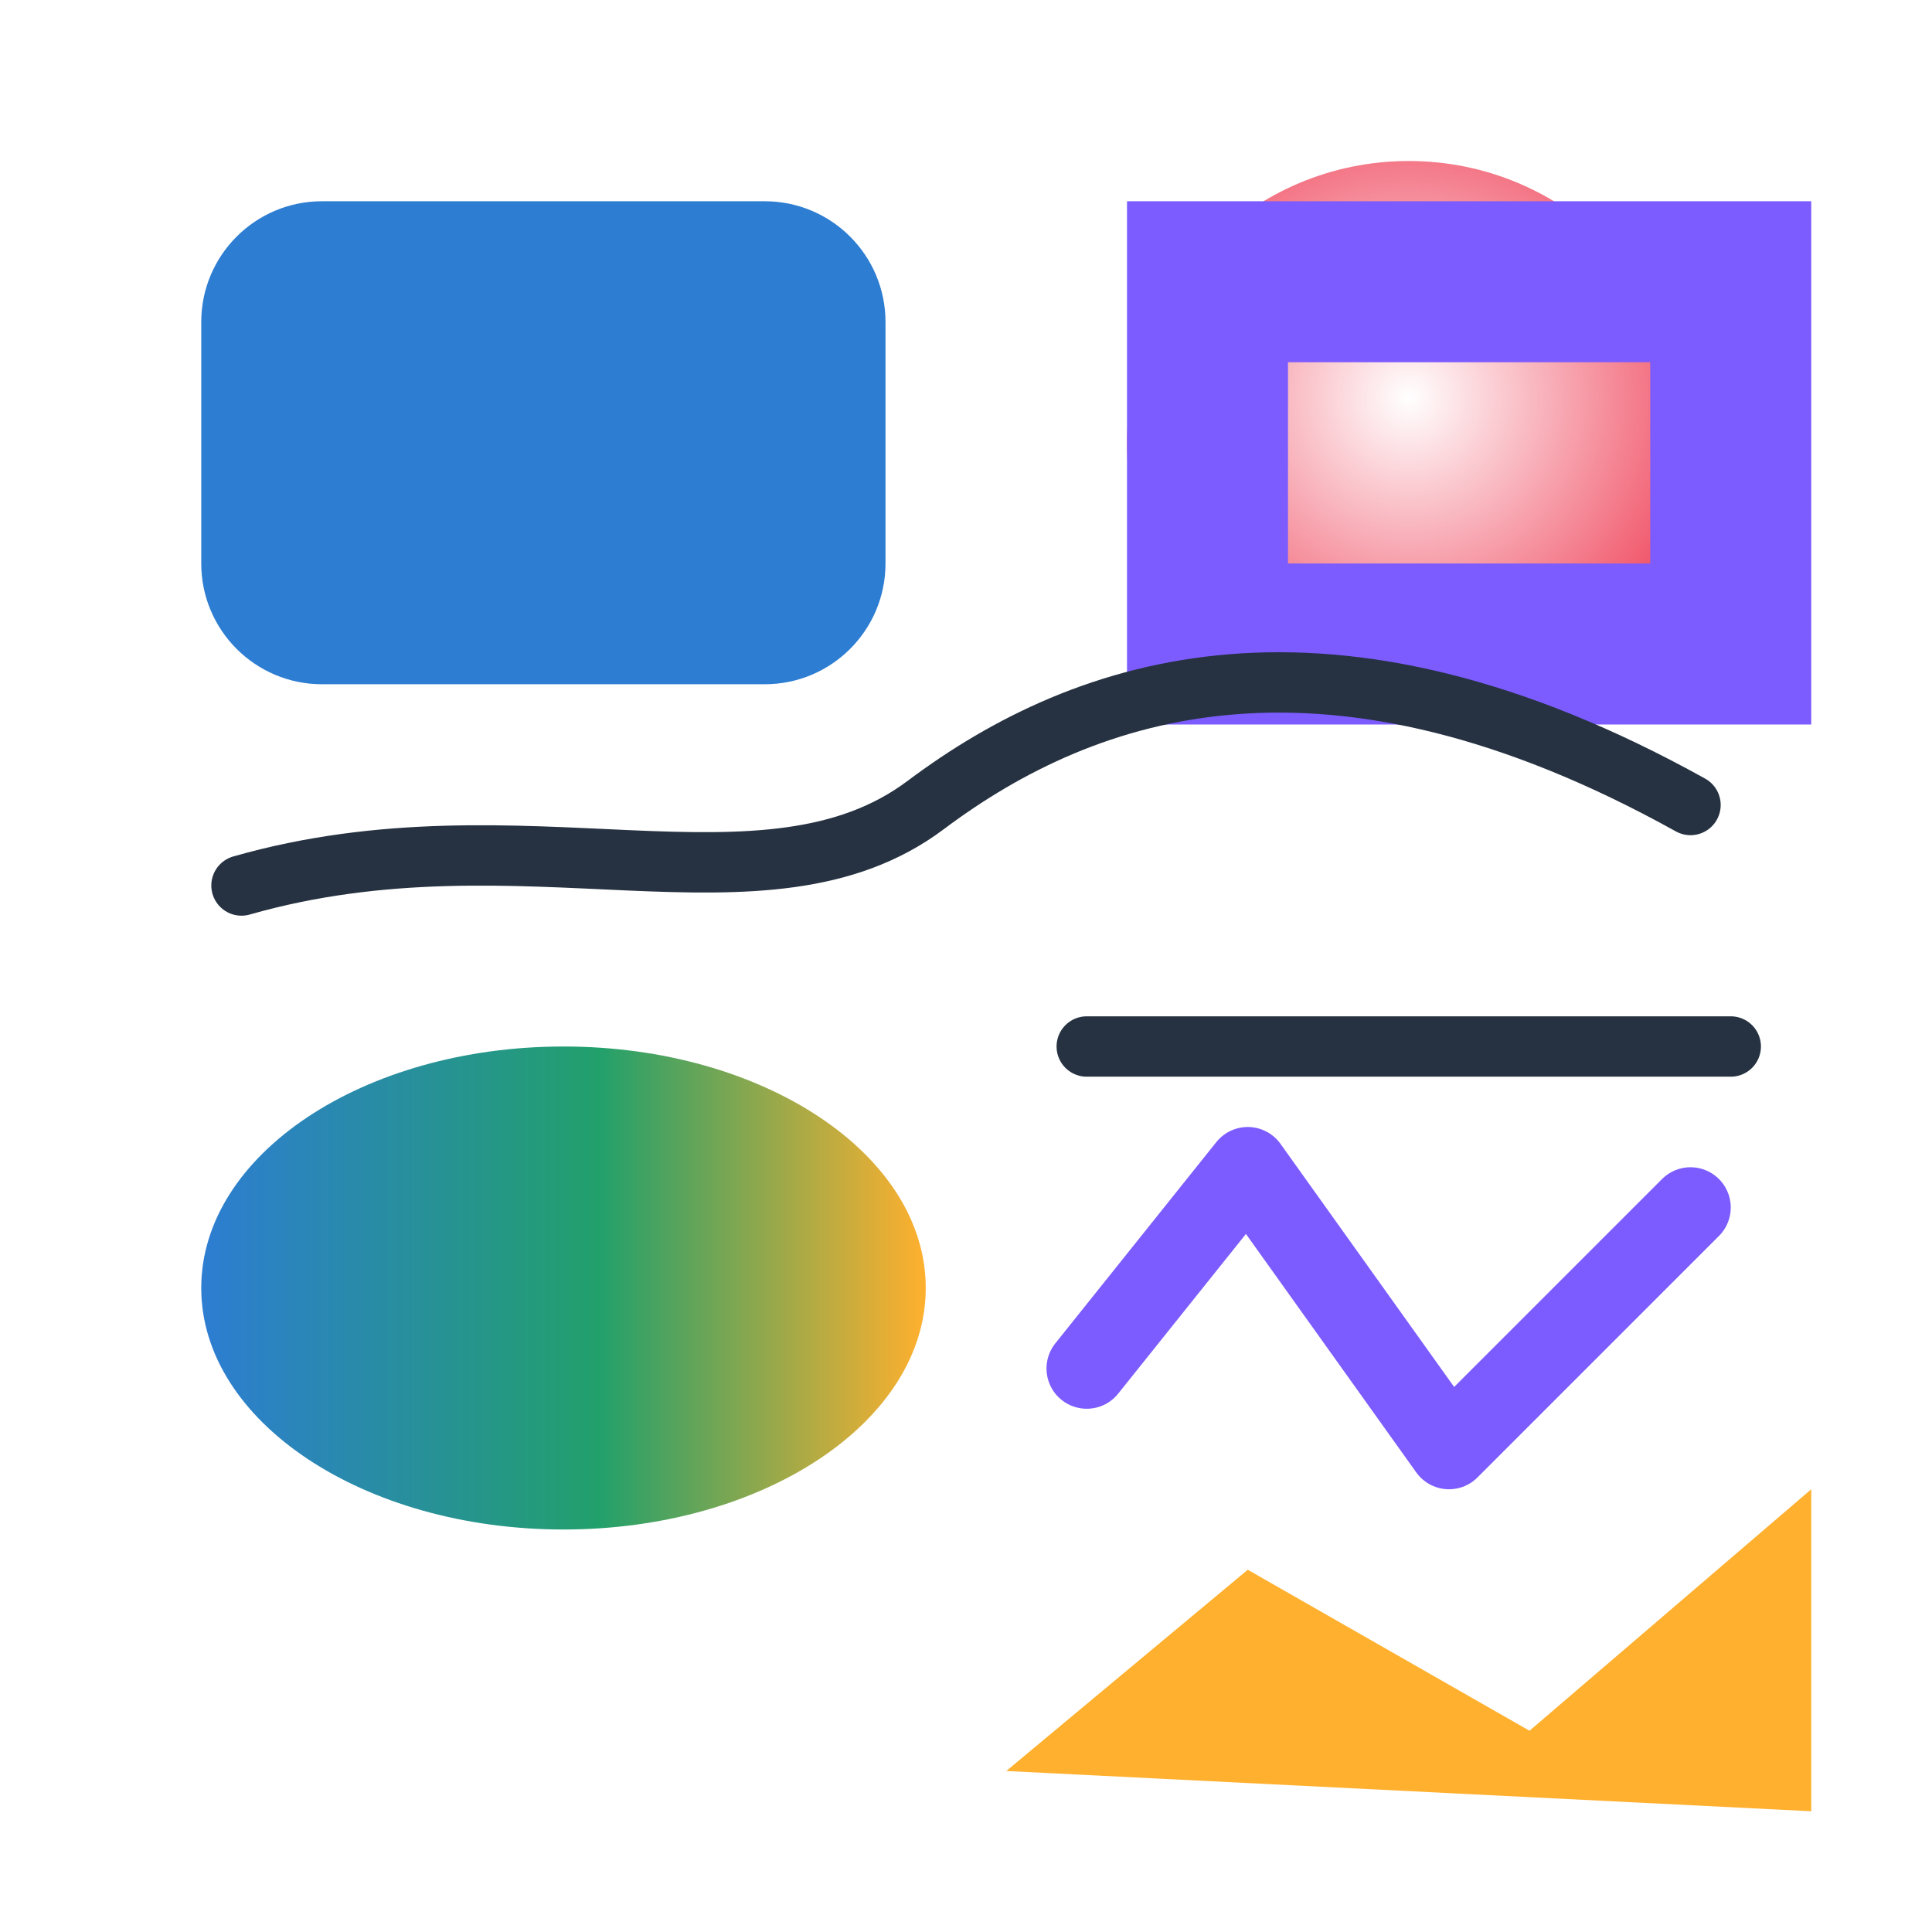
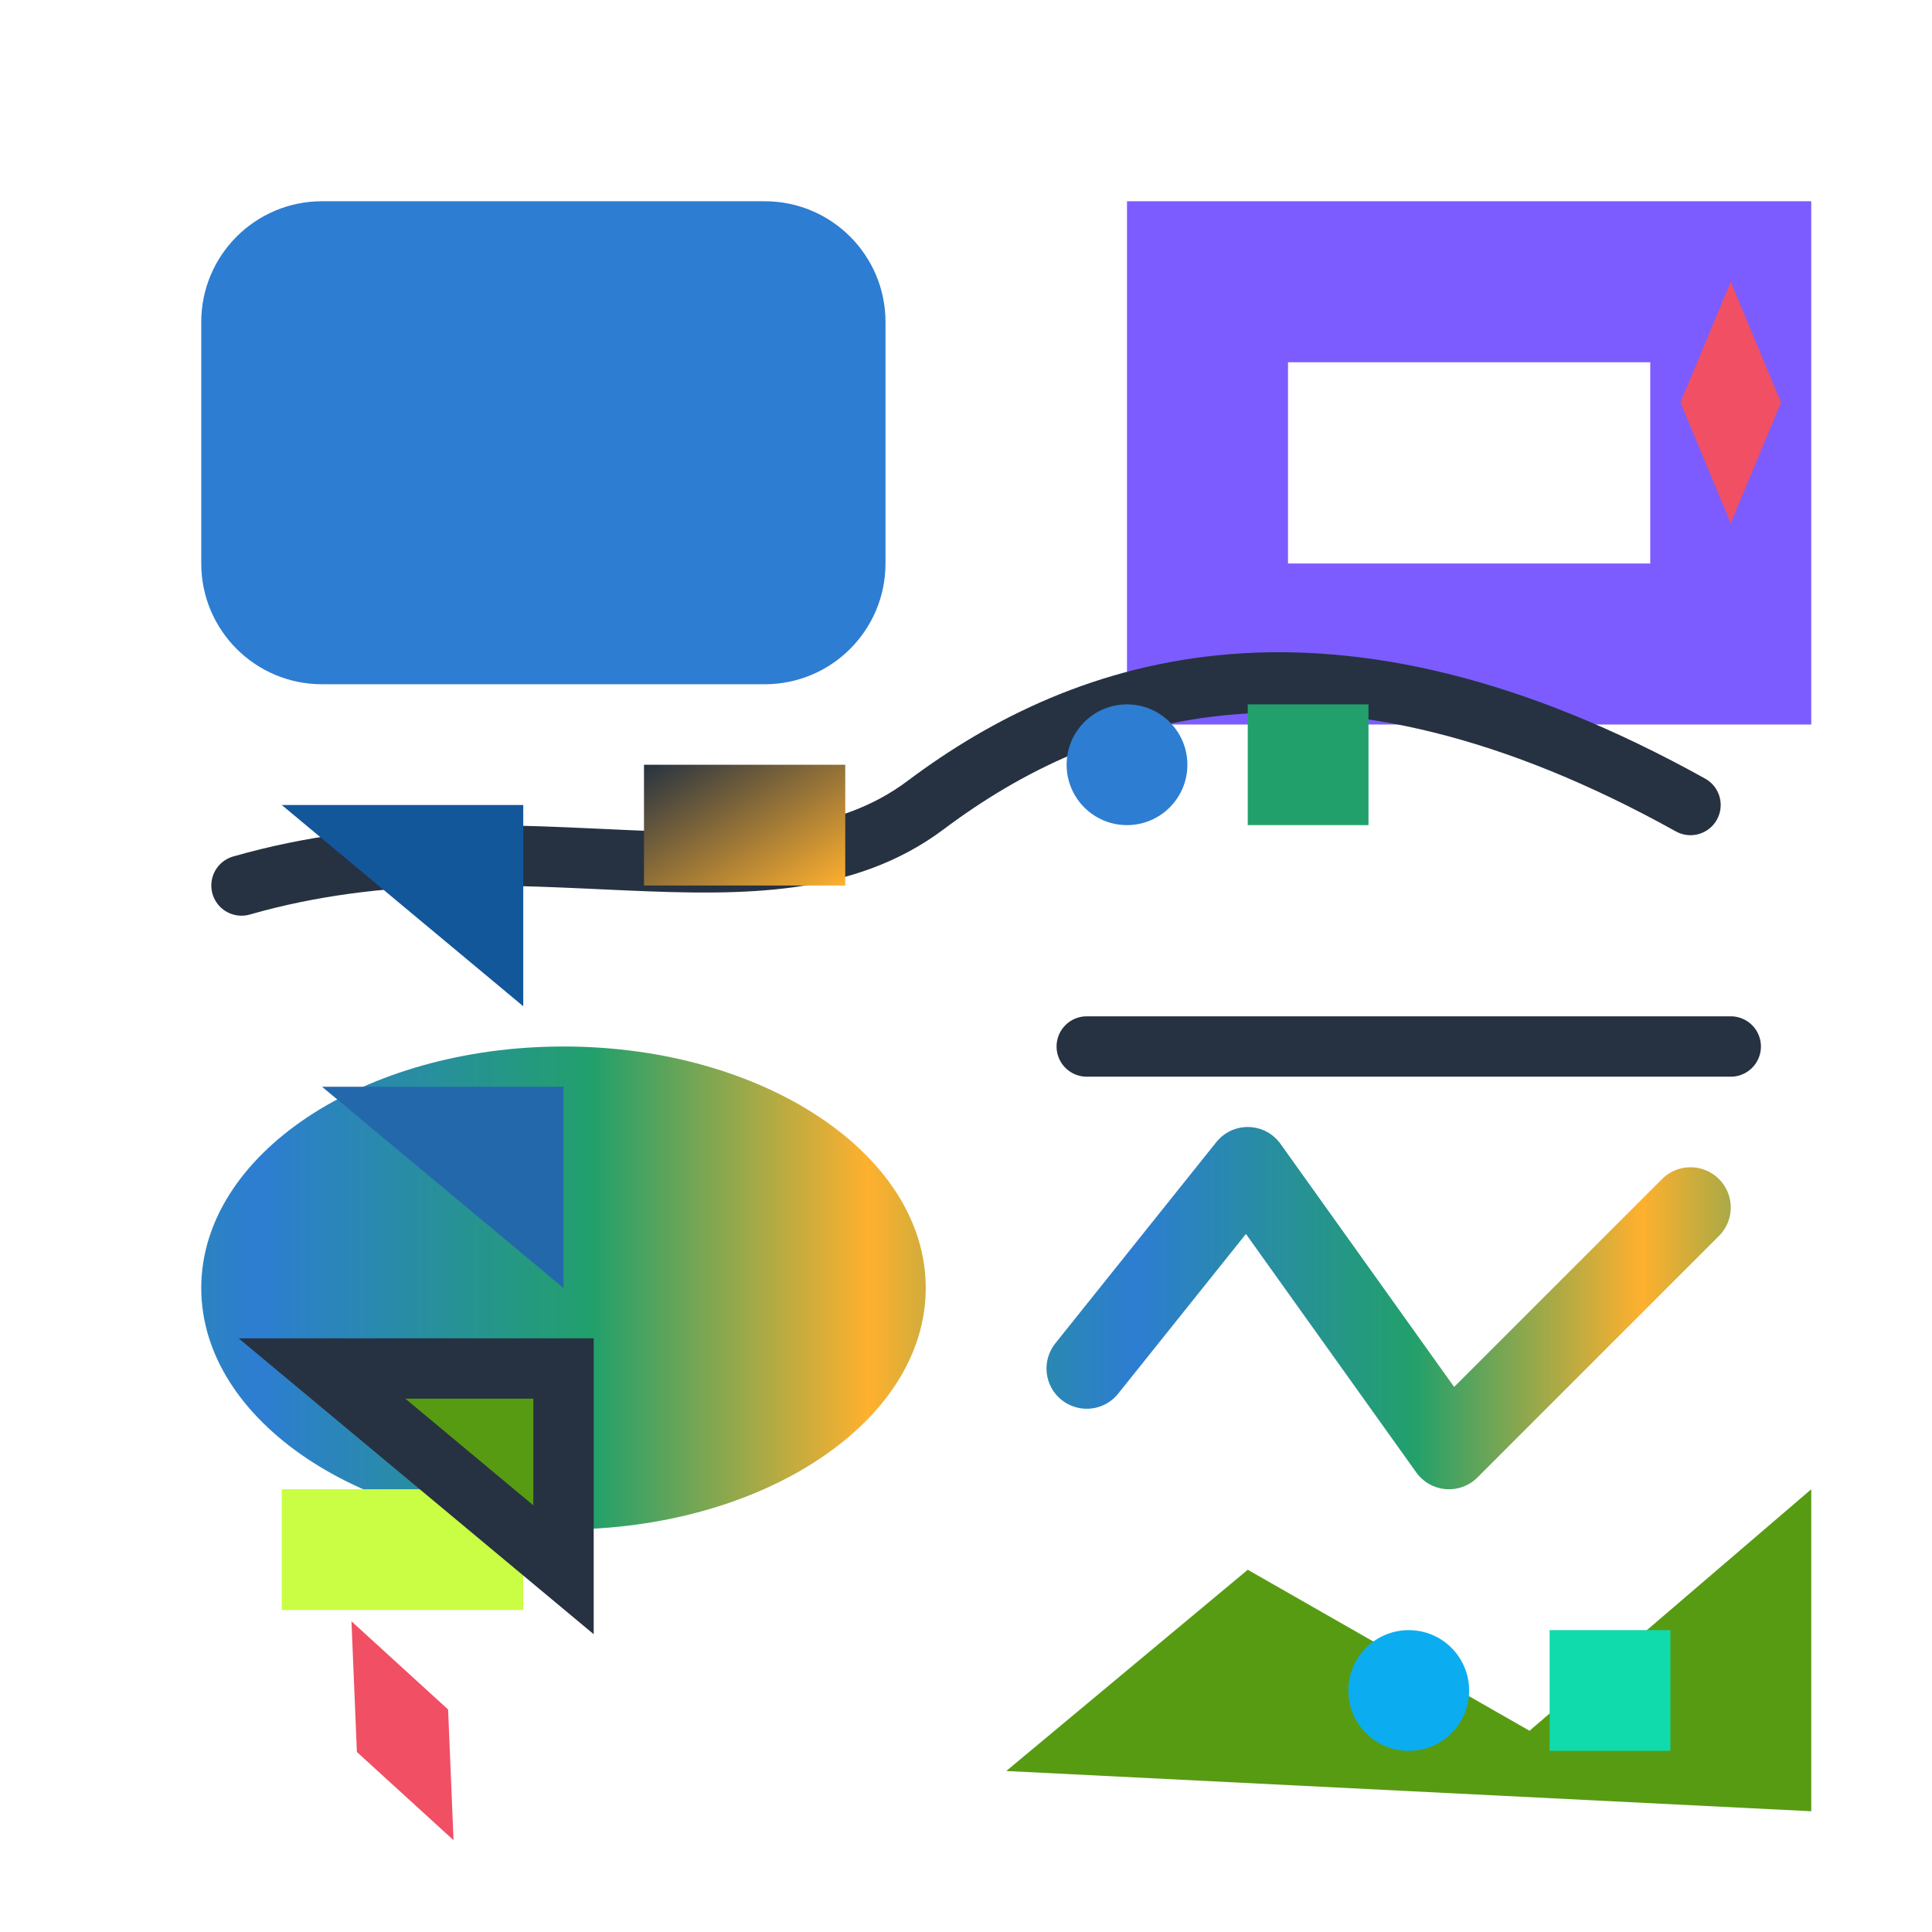
<svg viewBox="0 0 96 96" preserveAspectRatio="xMidYMid meet" fill="none" stroke="#263241" stroke-width="3">
+   <style>
+     .cssAccent { fill: #13579b; stroke: none; }
+     #idAccent { fill: #2468ac; stroke: none; }
+     polygon { fill: #579b13; }
+   </style>
  <defs>
-     <linearGradient id="warmBand" x1="0%" y1="0%" x2="100%" y2="0%">
+     <linearGradient id="warmBand" x1="0%" y1="0%" x2="100%" y2="0%" spreadMethod="reflect" gradientTransform="translate(0.08 0) scale(0.84 1)">
      <stop offset="0%" stop-color="#2d7dd2" />
      <stop offset="55%" stop-color="#22a06b" />
      <stop offset="100%" stop-color="#ffb02e" />
    </linearGradient>
-     <radialGradient id="badgeGlow" cx="50%" cy="42%" r="55%">
+     <radialGradient id="badgeGlow" cx="50%" cy="42%" r="55%" spreadMethod="repeat" gradientTransform="scale(0.95 0.95) translate(0.03 0.02)">
      <stop offset="0%" stop-color="#ffffff" />
      <stop offset="100%" stop-color="#f04f64" />
    </radialGradient>
+     <linearGradient id="sharedStops">
+       <stop offset="0%" stop-color="#263241" />
+       <stop offset="100%" stop-color="#ffb02e" />
+     </linearGradient>
+     <linearGradient id="warmBandAlias" href="#sharedStops" x1="0%" y1="0%" x2="100%" y2="100%" />
+     <clipPath id="badgeCrop" clipPathUnits="objectBoundingBox">
+       <g transform="translate(0.05 0)">
+         <rect x="0" y="0" width="0.55" height="1" />
+         <rect x="0.35" y="0" width="0.55" height="1" />
+       </g>
+     </clipPath>
+     <mask id="badgeMask" maskContentUnits="objectBoundingBox">
+       <rect x="0.08" y="0" width="0.55" height="1" fill="#909090" />
+       <rect x="0.38" y="0" width="0.55" height="1" fill="#c8c8c8" />
+     </mask>
+     <path id="sparkMark" d="M0 -6 L2.5 0 L0 6 L-2.5 0 Z" fill="#f04f64" stroke="none" />
+     <g id="miniPair">
+       <circle cx="0" cy="0" r="3" fill="#2d7dd2" stroke="none" />
+       <rect x="6" y="-3" width="6" height="6" fill="#22a06b" stroke="none" />
+     </g>
  </defs>
  <g transform="translate(2 2)">
    <rect x="8" y="8" width="34" height="24" rx="6" fill="#2d7dd2" stroke="none" />
-     <circle cx="68" cy="20" r="14" fill="url(#badgeGlow)" stroke="none" />
+     <circle cx="68" cy="20" r="14" fill="url(#badgeGlow)" stroke="none" clip-path="url(#badgeCrop)" mask="url(#badgeMask)" />
    <path d="M54 8 L88 8 L88 34 L54 34 Z M62 16 L80 16 L80 26 L62 26 Z" fill="#7c5cff" fill-rule="evenodd" stroke="none" />
    <ellipse cx="26" cy="62" rx="18" ry="12" fill="url(#warmBand)" stroke="none" />
    <line x1="52" y1="50" x2="84" y2="50" stroke="#263241" stroke-linecap="round" />
-     <polyline points="52,66 60,56 70,70 82,58" stroke="#7c5cff" stroke-width="4" stroke-linecap="round" stroke-linejoin="round" />
+     <polyline points="52,66 60,56 70,70 82,58" stroke="url(#warmBand)" stroke-width="4" stroke-linecap="round" stroke-linejoin="round" />
    <polygon points="48,86 60,76 74,84 88,72 88,88" fill="#ffb02e" stroke="none" />
    <path d="M10 42 C24 38 36 44 44 38 S64 28 82 38" stroke="#263241" stroke-linecap="round" />
+     <use href="#sparkMark" x="84" y="18" />
+     <use href="#sparkMark" x="18" y="84" transform="rotate(-25 18 84)" />
+     <use href="#miniPair" x="54" y="36" />
+     <use href="#latePair" x="68" y="82" />
+     <use href="#lateSymbol" x="12" y="72" width="12" height="6" />
+     <path class="cssAccent" d="M12 38 L24 38 L24 48 Z" />
+     <rect x="30" y="36" width="10" height="6" fill="url(#warmBandAlias)" stroke="none" />
+     <path id="idAccent" d="M14 52 L26 52 L26 62 Z" />
+     <polygon points="14,66 26,66 26,76" />
  </g>
+   <defs>
+     <g id="latePair">
+       <circle cx="0" cy="0" r="3" fill="#0badf0" stroke="none" />
+       <rect x="7" y="-3" width="6" height="6" fill="#0fdbad" stroke="none" />
+     </g>
+   </defs>
+   <defs>
+     <symbol id="lateSymbol" viewBox="-1 -1 2 2" preserveAspectRatio="none">
+       <rect x="-1" y="-1" width="2" height="2" fill="#cafe44" stroke="none" />
+     </symbol>
+   </defs>
</svg>
